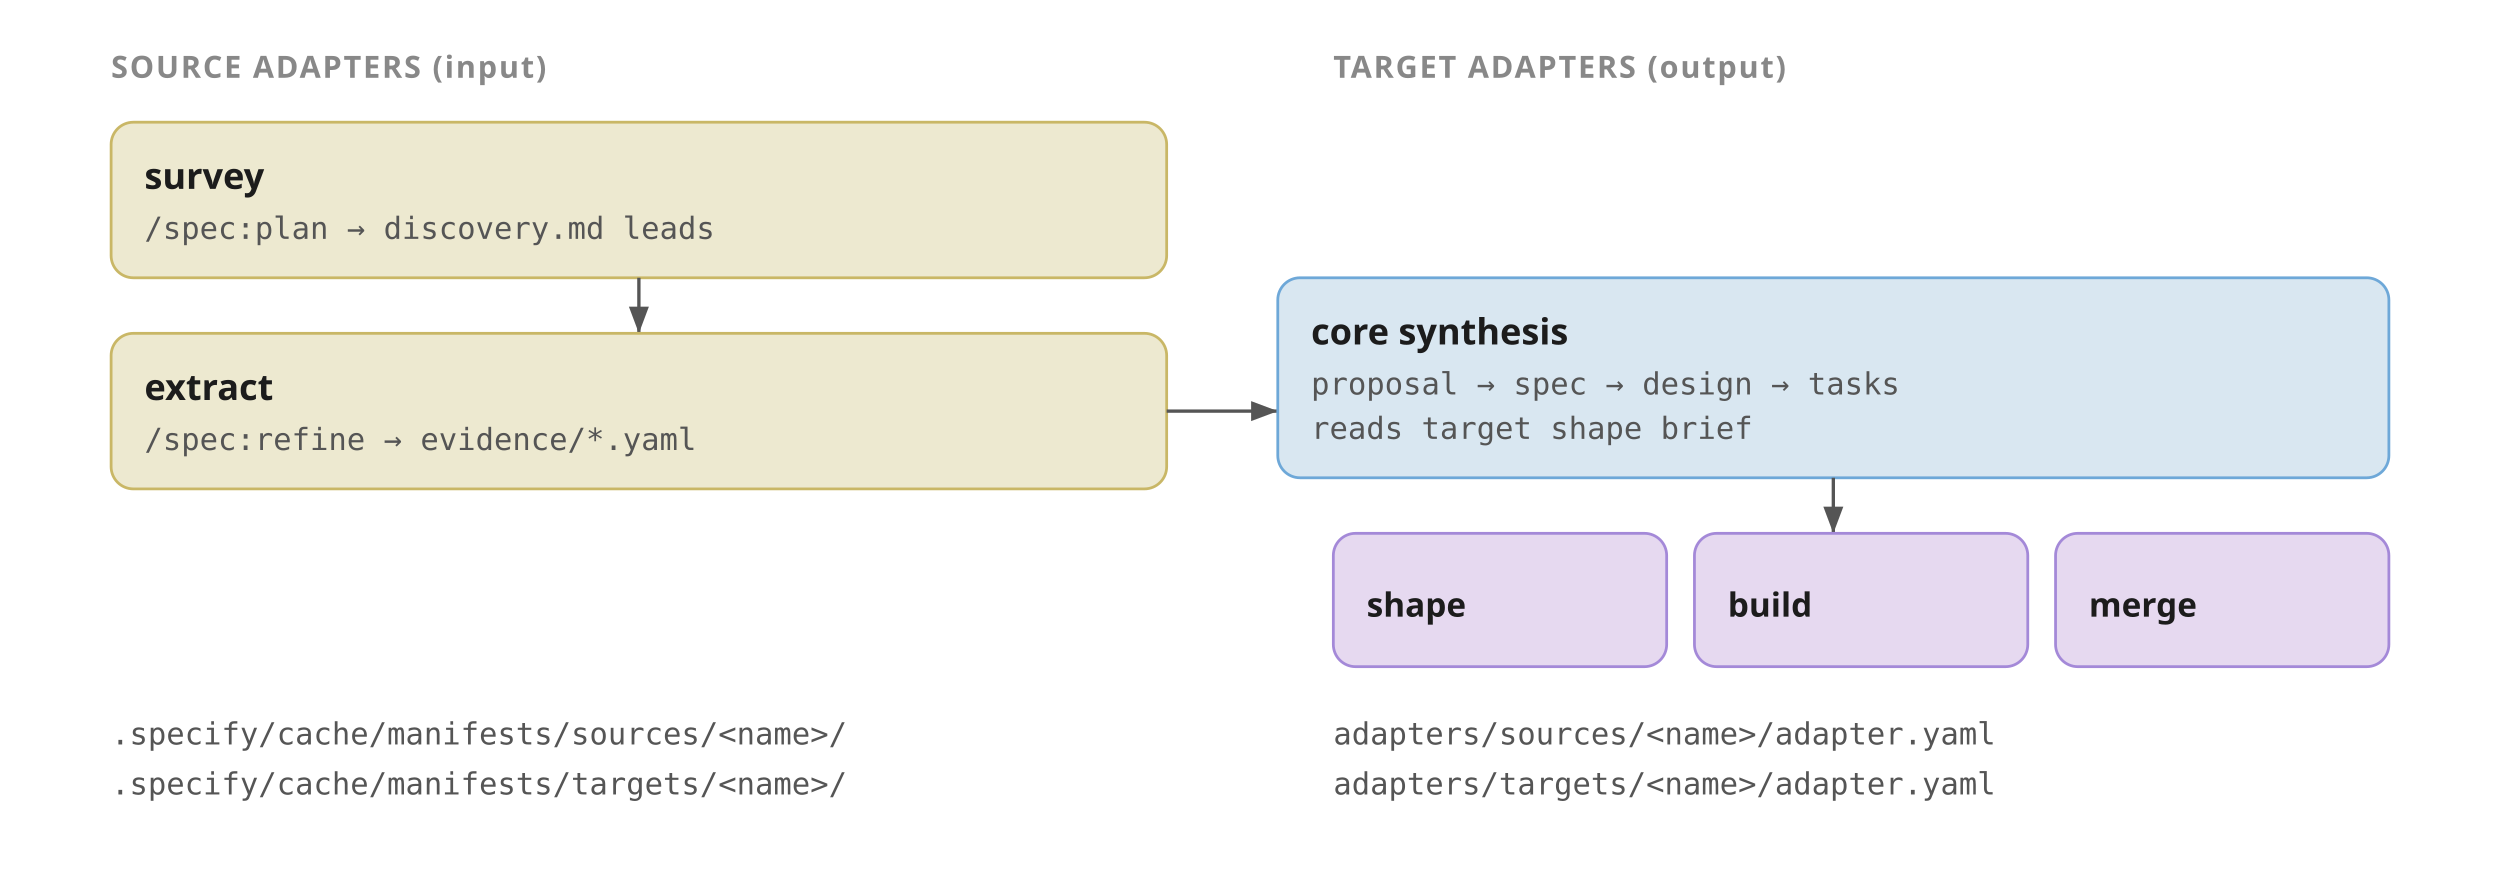
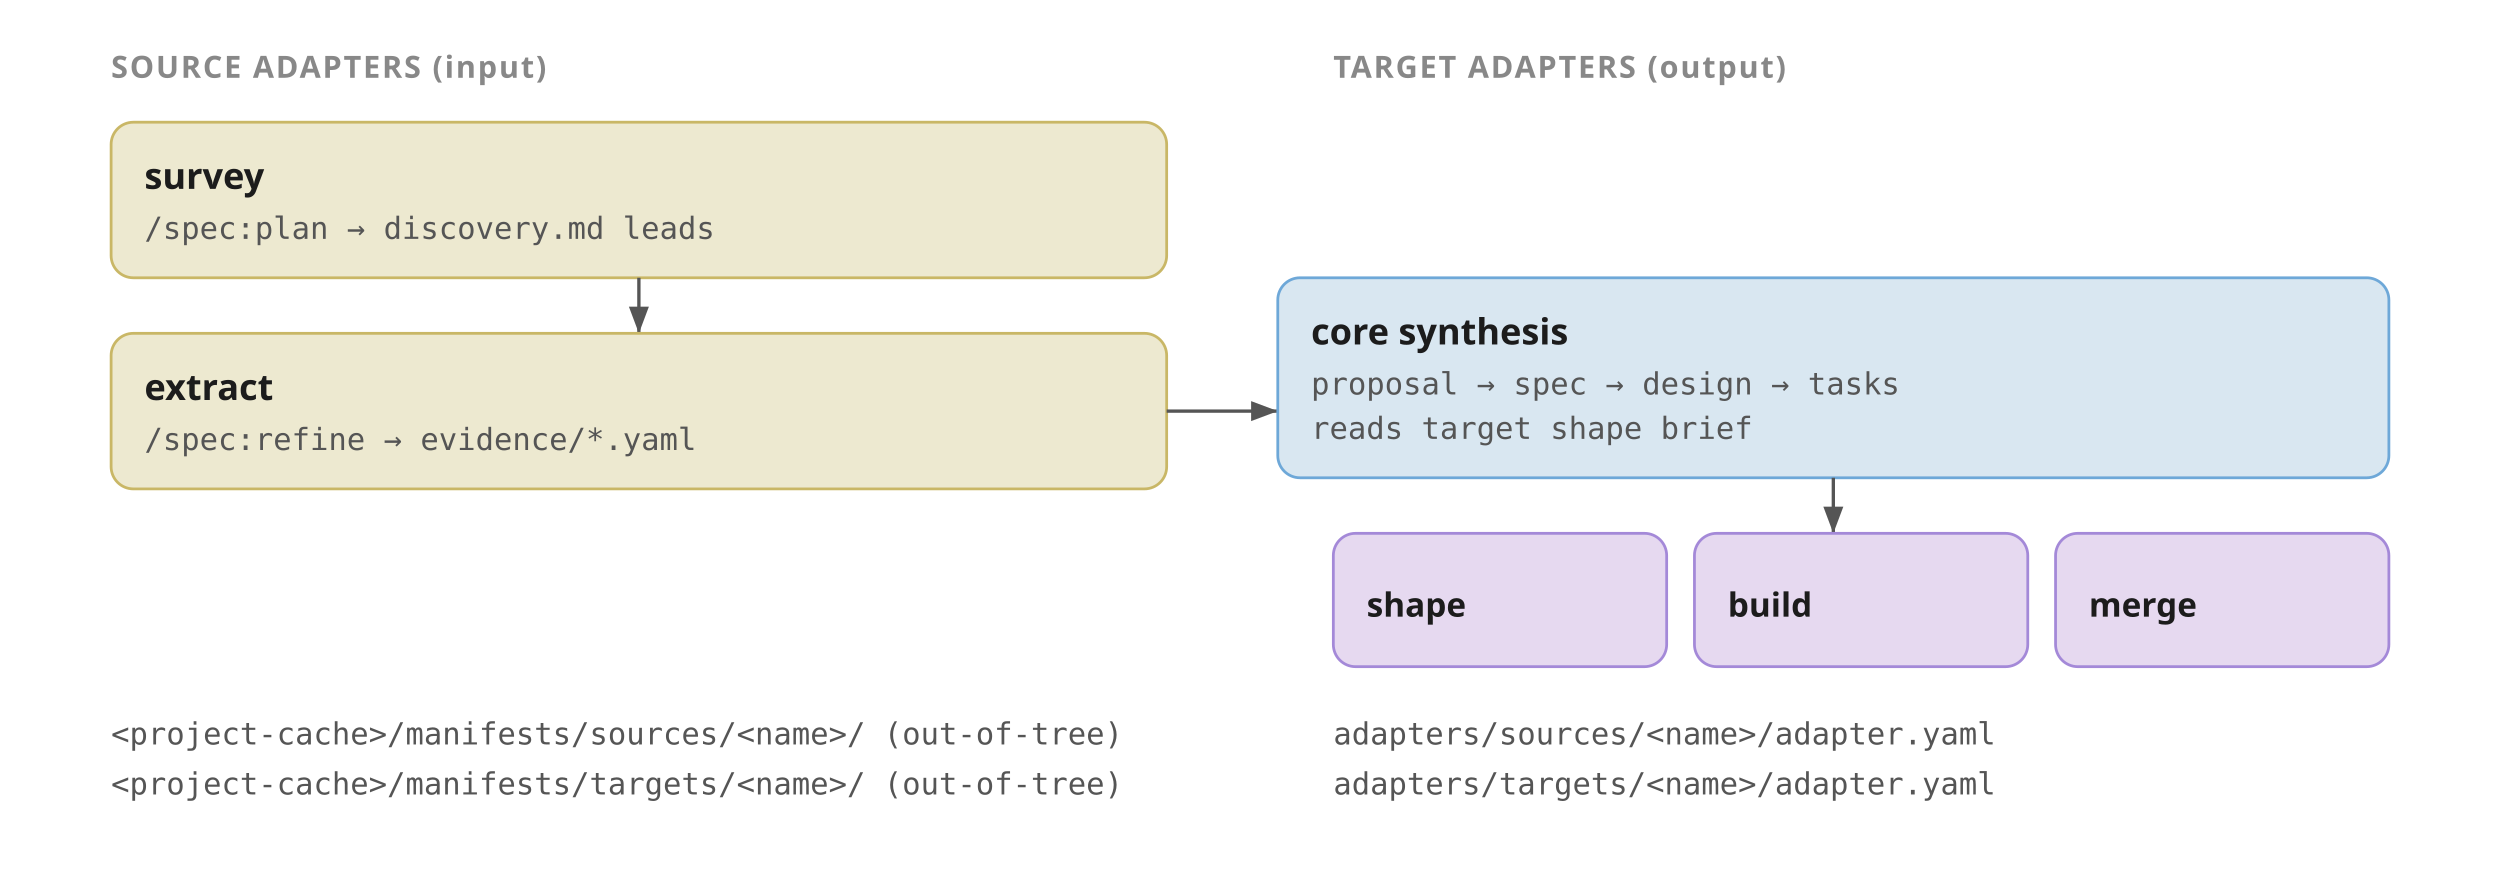
<svg xmlns="http://www.w3.org/2000/svg" viewBox="0 0 900 320" role="img" aria-label="Source adapters survey and extract; target adapters shape build and merge">
  <defs>
    <marker id="arr" markerWidth="10" markerHeight="10" refX="8" refY="3" orient="auto">
      <path d="M0,0 L0,6 L8,3 z" fill="#555" />
    </marker>
  </defs>
  <text x="40" y="28" font-family="ui-sans-serif, system-ui, sans-serif" font-size="11" font-weight="600" fill="#888" letter-spacing="0.06em">SOURCE ADAPTERS (input)</text>
  <text x="480" y="28" font-family="ui-sans-serif, system-ui, sans-serif" font-size="11" font-weight="600" fill="#888" letter-spacing="0.06em">TARGET ADAPTERS (output)</text>
  <rect x="40" y="44" width="380" height="56" rx="8" fill="#ede9d0" stroke="#c9b766" />
  <text x="52" y="68" font-family="ui-sans-serif, system-ui, sans-serif" font-size="13" font-weight="600" fill="#1c1c1c">survey</text>
  <text x="52" y="86" font-family="ui-monospace, monospace" font-size="11" fill="#555">/spec:plan → discovery.md leads</text>
  <path d="M230 100 L230 120" stroke="#555" stroke-width="1.2" fill="none" marker-end="url(#arr)" />
  <rect x="40" y="120" width="380" height="56" rx="8" fill="#ede9d0" stroke="#c9b766" />
  <text x="52" y="144" font-family="ui-sans-serif, system-ui, sans-serif" font-size="13" font-weight="600" fill="#1c1c1c">extract</text>
  <text x="52" y="162" font-family="ui-monospace, monospace" font-size="11" fill="#555">/spec:refine → evidence/*.yaml</text>
  <path d="M420 148 L460 148" stroke="#555" stroke-width="1.2" fill="none" marker-end="url(#arr)" />
  <rect x="460" y="100" width="400" height="72" rx="8" fill="#d9e7f1" stroke="#6ea8d8" />
  <text x="472" y="124" font-family="ui-sans-serif, system-ui, sans-serif" font-size="13" font-weight="600" fill="#1c1c1c">core synthesis</text>
  <text x="472" y="142" font-family="ui-monospace, monospace" font-size="11" fill="#555">proposal → spec → design → tasks</text>
  <text x="472" y="158" font-family="ui-monospace, monospace" font-size="11" fill="#555">reads target shape brief</text>
  <path d="M660 172 L660 192" stroke="#555" stroke-width="1.2" fill="none" marker-end="url(#arr)" />
  <rect x="480" y="192" width="120" height="48" rx="8" fill="#e6d9f0" stroke="#a489d8" />
  <text x="492" y="222" font-family="ui-sans-serif, system-ui, sans-serif" font-size="12" font-weight="600" fill="#1c1c1c">shape</text>
  <rect x="610" y="192" width="120" height="48" rx="8" fill="#e6d9f0" stroke="#a489d8" />
  <text x="622" y="222" font-family="ui-sans-serif, system-ui, sans-serif" font-size="12" font-weight="600" fill="#1c1c1c">build</text>
  <rect x="740" y="192" width="120" height="48" rx="8" fill="#e6d9f0" stroke="#a489d8" />
  <text x="752" y="222" font-family="ui-sans-serif, system-ui, sans-serif" font-size="12" font-weight="600" fill="#1c1c1c">merge</text>
  <text x="480" y="268" font-family="ui-monospace, monospace" font-size="11" fill="#555">adapters/sources/&lt;name&gt;/adapter.yaml</text>
  <text x="480" y="286" font-family="ui-monospace, monospace" font-size="11" fill="#555">adapters/targets/&lt;name&gt;/adapter.yaml</text>
-   <text x="40" y="268" font-family="ui-monospace, monospace" font-size="11" fill="#555">.specify/cache/manifests/sources/&lt;name&gt;/</text>
-   <text x="40" y="286" font-family="ui-monospace, monospace" font-size="11" fill="#555">.specify/cache/manifests/targets/&lt;name&gt;/</text>
+   <text x="40" y="268" font-family="ui-monospace, monospace" font-size="11" fill="#555">&lt;project-cache&gt;/manifests/sources/&lt;name&gt;/ (out-of-tree)</text>
+   <text x="40" y="286" font-family="ui-monospace, monospace" font-size="11" fill="#555">&lt;project-cache&gt;/manifests/targets/&lt;name&gt;/ (out-of-tree)</text>
</svg>
